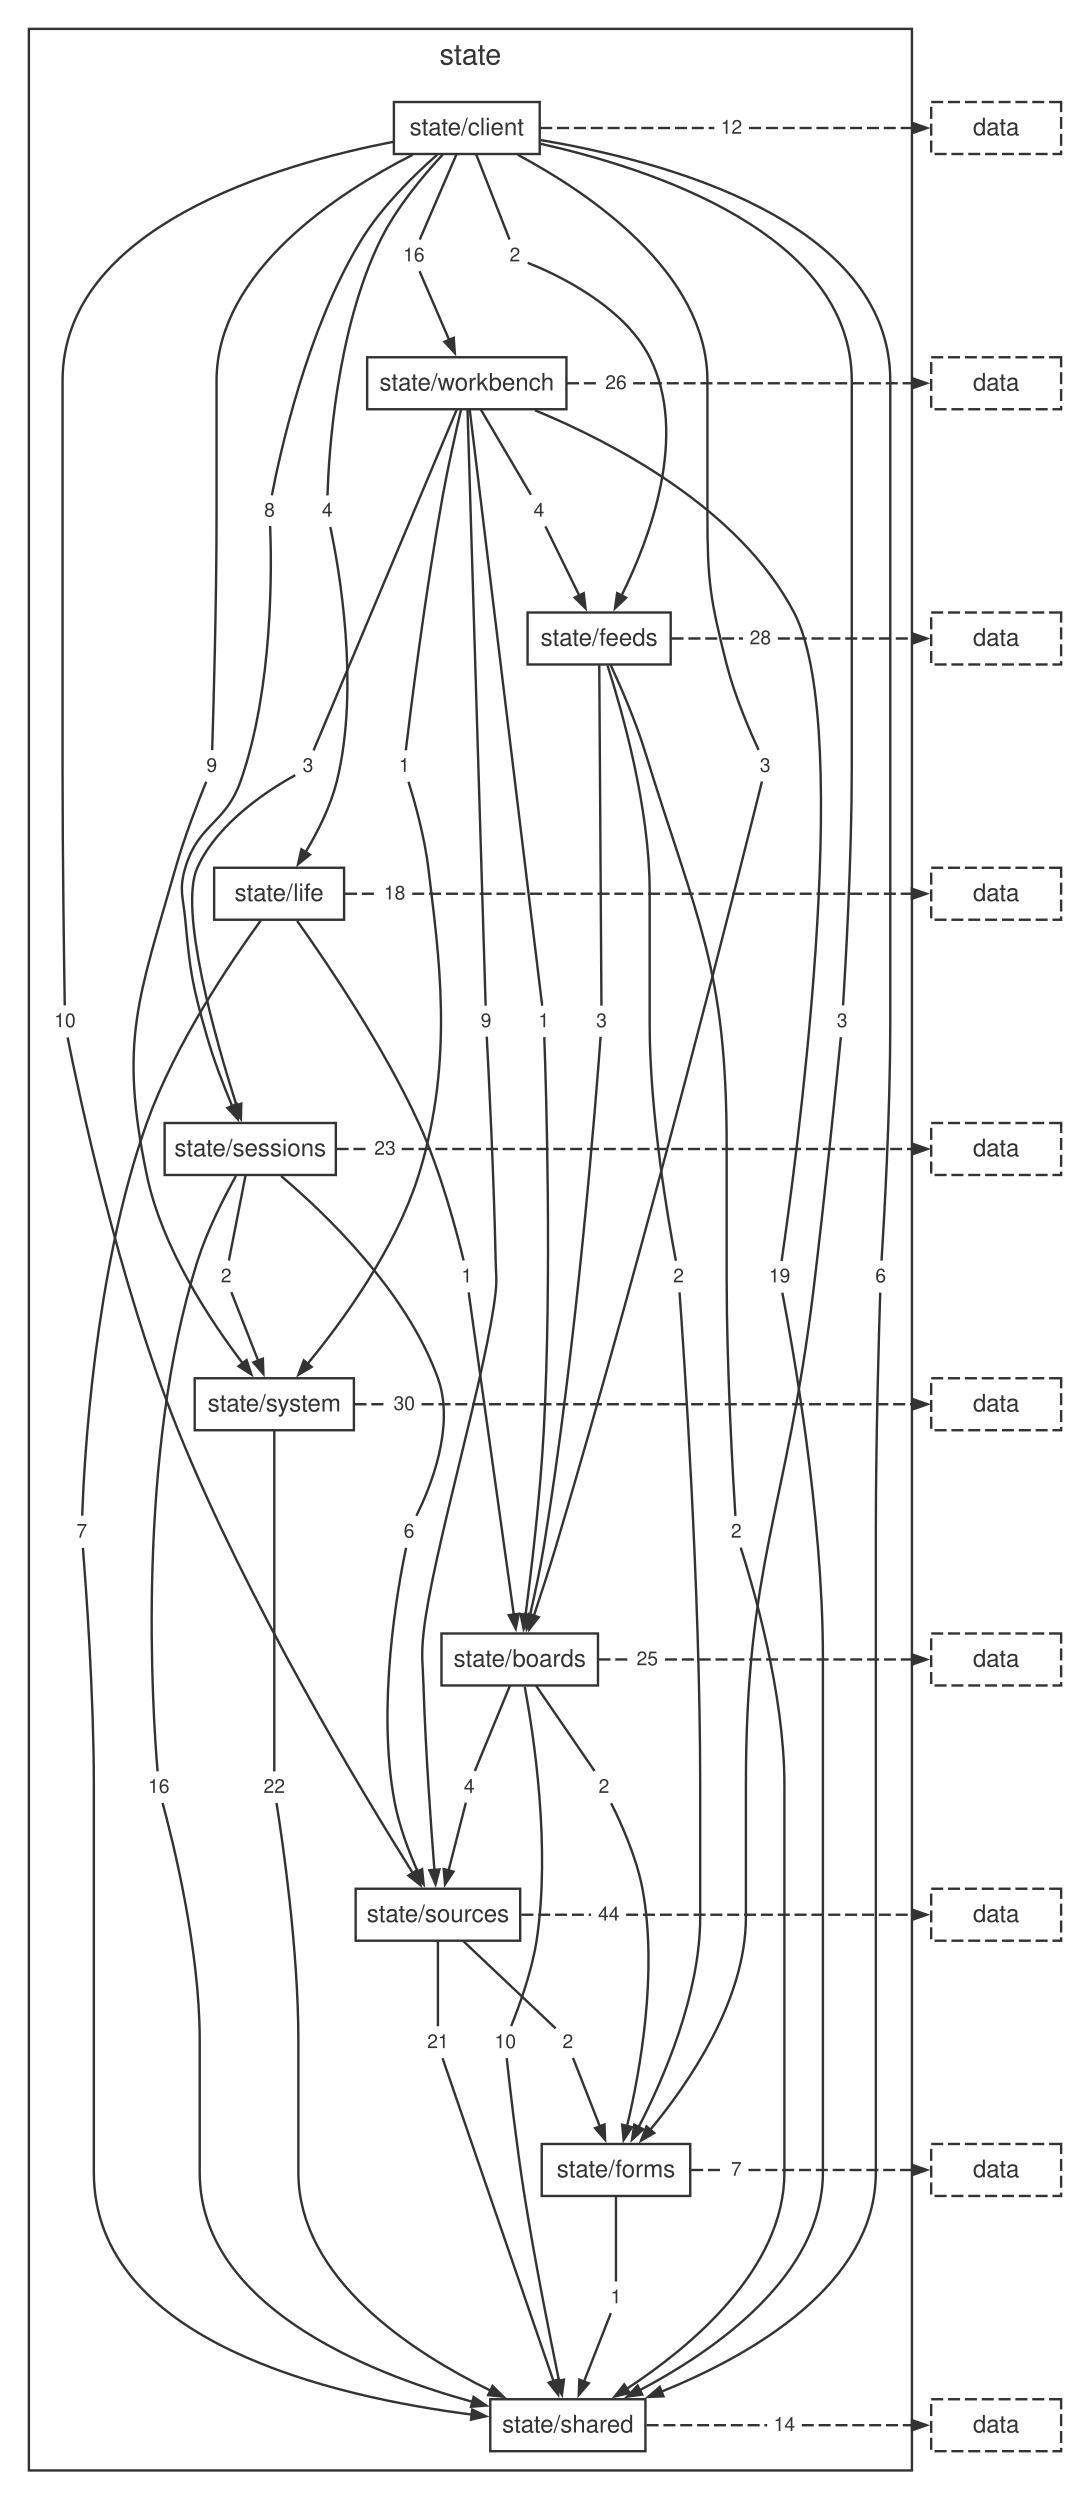
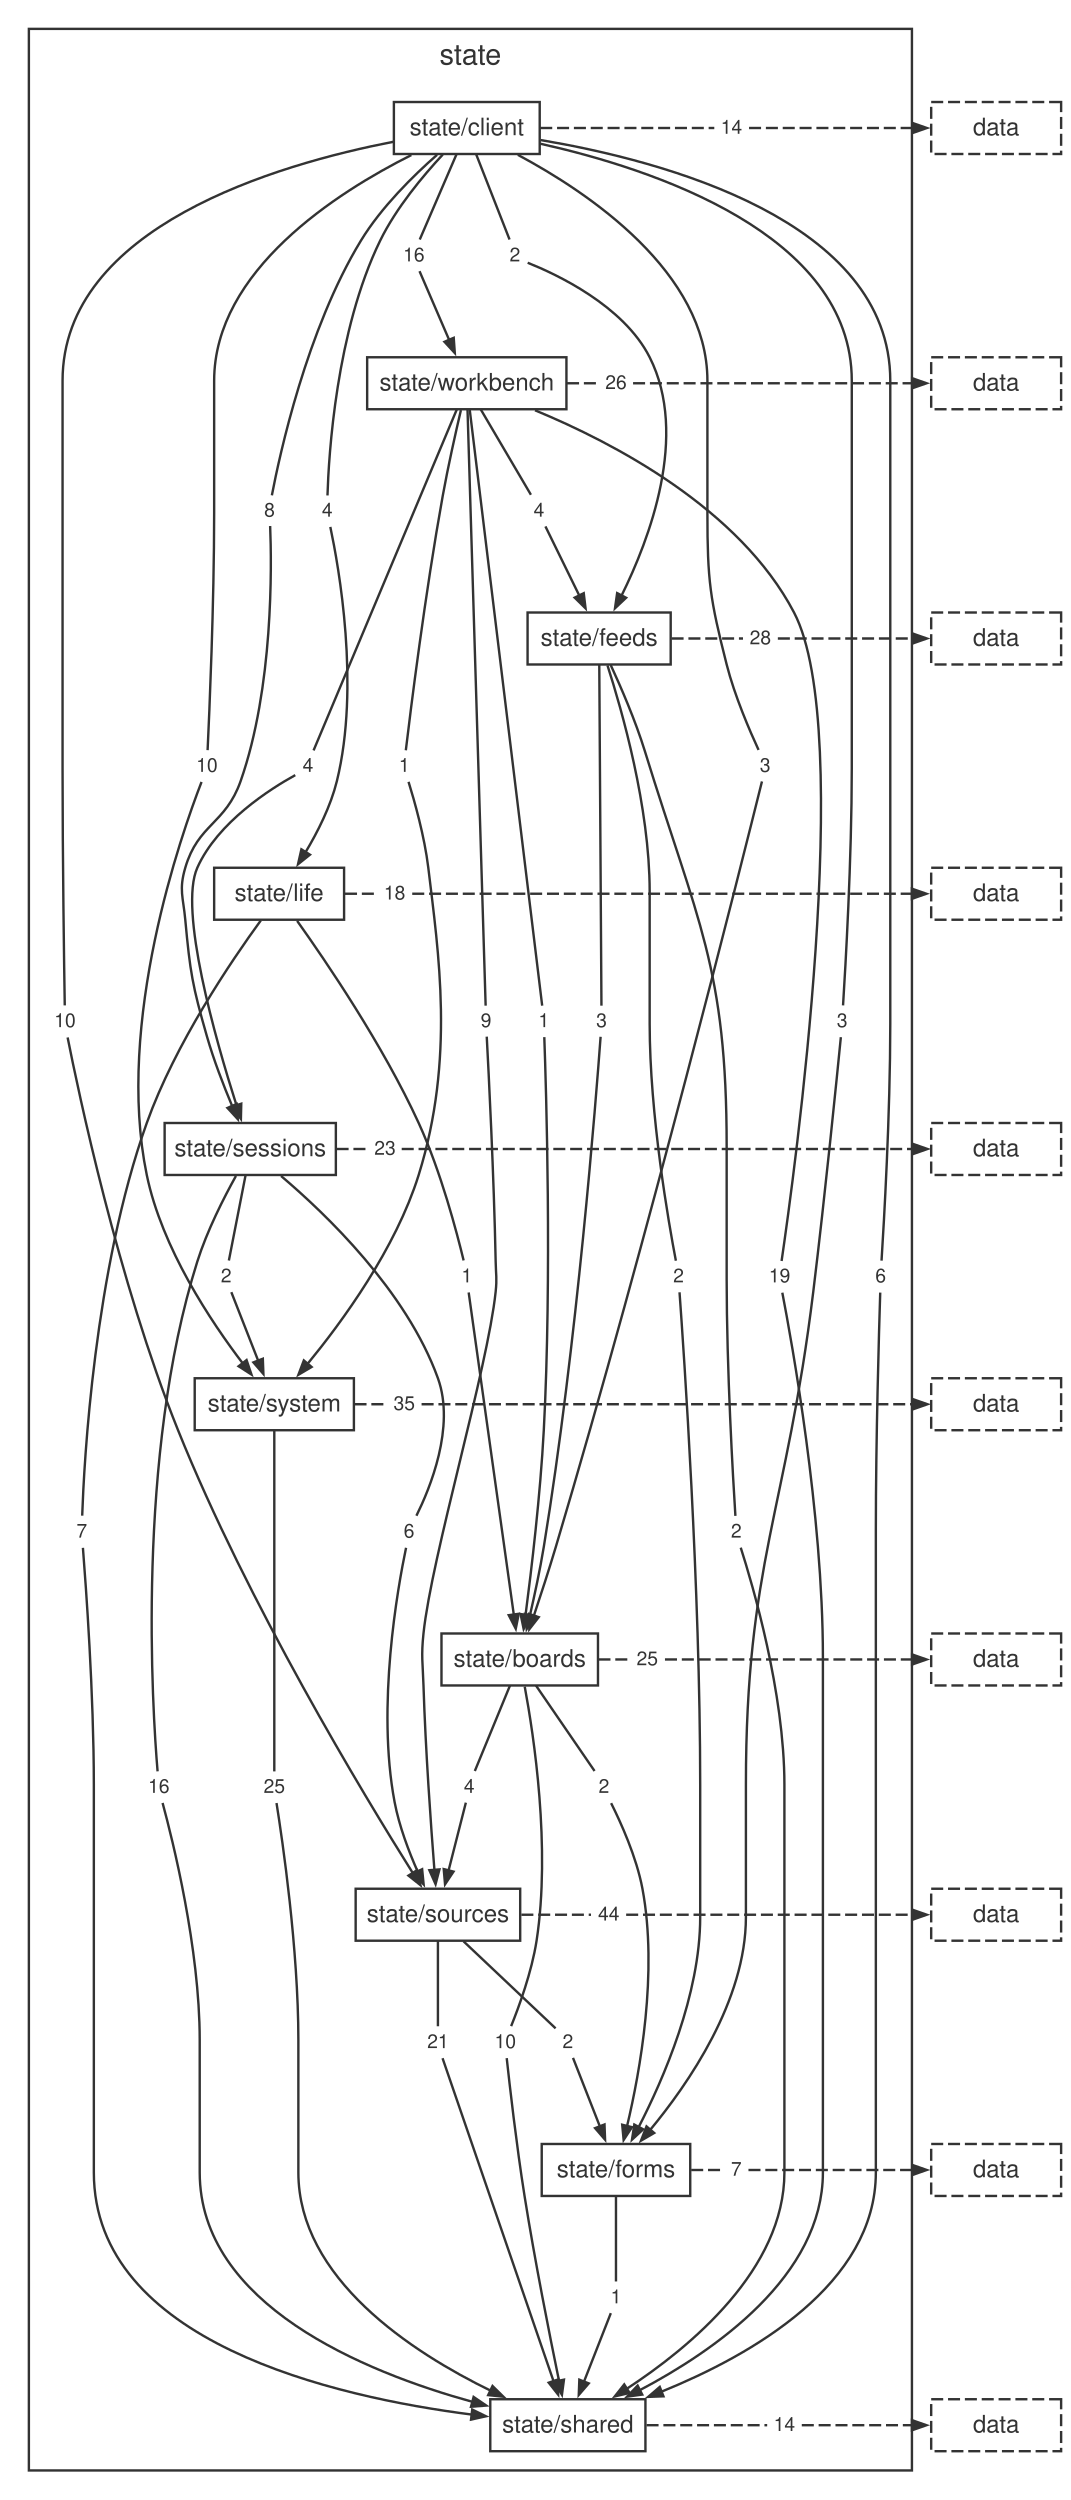
<svg xmlns="http://www.w3.org/2000/svg" width="445pt" height="1039pt" viewBox="0.00 0.00 445.00 1039.00">
  <style>svg { color: #333333; } @media (prefers-color-scheme: dark) { svg { color: #cccccc; background: #1e1e1e; } }</style>
  <g id="graph0" class="graph" transform="scale(1 1) rotate(0) translate(4 1034.72)">
    <g id="clust1" class="cluster">
      <polygon fill="none" stroke="currentColor" points="8,-8 8,-1022.72 375,-1022.72 375,-8 8,-8" />
      <text fill="currentColor" xml:space="preserve" text-anchor="middle" x="191.5" y="-1007.92" font-family="Helvetica,Arial,sans-serif" font-size="12.00">state</text>
    </g>
    <g id="node1" class="node">
      <polygon fill="none" stroke="currentColor" points="220.3,-992.32 159.7,-992.32 159.7,-970.72 220.3,-970.72 220.3,-992.32" />
      <text fill="currentColor" xml:space="preserve" text-anchor="middle" x="190" y="-978.52" font-family="Helvetica,Arial,sans-serif" font-size="10.00">state/client</text>
    </g>
    <g id="node2" class="node">
      <polygon fill="none" stroke="currentColor" points="231.41,-886.24 148.59,-886.24 148.59,-864.64 231.41,-864.64 231.41,-886.24" />
      <text fill="currentColor" xml:space="preserve" text-anchor="middle" x="190" y="-872.44" font-family="Helvetica,Arial,sans-serif" font-size="10.00">state/workbench</text>
    </g>
    <g id="node11" class="node">
      <polygon fill="none" stroke="none" points="318.88,-722.56 309.12,-722.56 309.12,-710.08 318.88,-710.08 318.88,-722.56" />
      <text fill="currentColor" xml:space="preserve" text-anchor="middle" x="314" y="-713.92" font-family="Helvetica,Arial,sans-serif" font-size="8.00">3</text>
    </g>
    <g id="edge10" class="edge">
      <path fill="none" stroke="currentColor" d="M211.21,-970.37C240.56,-954.68 290,-921.54 290,-876.44 290,-876.44 290,-876.44 290,-821.4 290,-793.25 291.08,-785.85 298,-758.56 301.32,-745.46 307.64,-730.88 311.26,-723.05" />
    </g>
    <g id="node12" class="node">
      <polygon fill="none" stroke="none" points="214.88,-934.72 205.12,-934.72 205.12,-922.24 214.88,-922.24 214.88,-934.72" />
      <text fill="currentColor" xml:space="preserve" text-anchor="middle" x="210" y="-926.08" font-family="Helvetica,Arial,sans-serif" font-size="8.00">2</text>
    </g>
    <g id="edge12" class="edge">
      <path fill="none" stroke="currentColor" d="M193.86,-970.68C197.99,-960.13 204.4,-943.76 207.77,-935.17" />
    </g>
    <g id="node13" class="node">
      <polygon fill="none" stroke="none" points="350.88,-616.48 341.12,-616.48 341.12,-604 350.88,-604 350.88,-616.48" />
      <text fill="currentColor" xml:space="preserve" text-anchor="middle" x="346" y="-607.84" font-family="Helvetica,Arial,sans-serif" font-size="8.00">3</text>
    </g>
    <g id="edge14" class="edge">
      <path fill="none" stroke="currentColor" d="M220.47,-975.01C266.89,-964.65 350,-937.58 350,-876.44 350,-876.44 350,-876.44 350,-715.32 350,-677.71 347.36,-632.51 346.37,-616.88" />
    </g>
    <g id="node14" class="node">
      <polygon fill="none" stroke="none" points="136.88,-828.64 127.12,-828.64 127.12,-816.16 136.88,-816.16 136.88,-828.64" />
      <text fill="currentColor" xml:space="preserve" text-anchor="middle" x="132" y="-820" font-family="Helvetica,Arial,sans-serif" font-size="8.00">4</text>
    </g>
    <g id="edge16" class="edge">
      <path fill="none" stroke="currentColor" d="M180.02,-970.48C171.87,-961.73 160.66,-948.35 154,-934.72 135.67,-897.19 132.61,-845.48 132.1,-828.81" />
    </g>
    <g id="node15" class="node">
      <polygon fill="none" stroke="none" points="112.88,-828.64 103.12,-828.64 103.12,-816.16 112.88,-816.16 112.88,-828.64" />
      <text fill="currentColor" xml:space="preserve" text-anchor="middle" x="108" y="-820" font-family="Helvetica,Arial,sans-serif" font-size="8.00">8</text>
    </g>
    <g id="edge18" class="edge">
      <path fill="none" stroke="currentColor" d="M177.65,-970.38C167.87,-961.79 154.49,-948.66 146,-934.72 123.48,-897.75 112.2,-845.67 108.99,-828.86" />
    </g>
    <g id="node16" class="node">
      <polygon fill="none" stroke="none" points="366.88,-510.4 357.12,-510.4 357.12,-497.92 366.88,-497.92 366.88,-510.4" />
      <text fill="currentColor" xml:space="preserve" text-anchor="middle" x="362" y="-501.76" font-family="Helvetica,Arial,sans-serif" font-size="8.00">6</text>
    </g>
    <g id="edge20" class="edge">
      <path fill="none" stroke="currentColor" d="M220.66,-976.52C271.08,-968.03 366,-943.18 366,-876.44 366,-876.44 366,-876.44 366,-609.24 366,-571.63 363.36,-526.43 362.37,-510.8" />
    </g>
    <g id="node17" class="node">
      <polygon fill="none" stroke="none" points="29.88,-616.48 16.12,-616.48 16.12,-604 29.88,-604 29.88,-616.48" />
      <text fill="currentColor" xml:space="preserve" text-anchor="middle" x="23" y="-607.84" font-family="Helvetica,Arial,sans-serif" font-size="8.00">10</text>
    </g>
    <g id="edge22" class="edge">
      <path fill="none" stroke="currentColor" d="M159.58,-975.82C111.16,-966.42 22,-940.43 22,-876.44 22,-876.44 22,-876.44 22,-715.32 22,-677.73 22.66,-632.52 22.91,-616.88" />
    </g>
    <g id="node18" class="node">
-       <polygon fill="none" stroke="none" points="88.88,-722.56 79.12,-722.56 79.12,-710.08 88.88,-710.08 88.88,-722.56" />
-       <text fill="currentColor" xml:space="preserve" text-anchor="middle" x="84" y="-713.92" font-family="Helvetica,Arial,sans-serif" font-size="8.00">9</text>
+       <polygon fill="none" stroke="none" points="88.88,-722.56 75.12,-722.56 75.12,-710.08 88.88,-710.08 88.88,-722.56" />
+       <text fill="currentColor" xml:space="preserve" text-anchor="middle" x="82" y="-713.92" font-family="Helvetica,Arial,sans-serif" font-size="8.00">10</text>
    </g>
    <g id="edge24" class="edge">
-       <path fill="none" stroke="currentColor" d="M167.43,-970.35C136.85,-954.83 86,-922.16 86,-876.44 86,-876.44 86,-876.44 86,-821.4 86,-783.81 84.68,-738.59 84.18,-722.96" />
+       <path fill="none" stroke="currentColor" d="M166.96,-970.28C136.05,-954.78 85,-922.26 85,-876.44 85,-876.44 85,-876.44 85,-821.4 85,-783.8 83.02,-738.59 82.28,-722.96" />
    </g>
    <g id="node19" class="node">
      <polygon fill="none" stroke="none" points="174.88,-934.72 161.12,-934.72 161.12,-922.24 174.88,-922.24 174.88,-934.72" />
      <text fill="currentColor" xml:space="preserve" text-anchor="middle" x="168" y="-926.08" font-family="Helvetica,Arial,sans-serif" font-size="8.00">16</text>
    </g>
    <g id="edge26" class="edge">
      <path fill="none" stroke="currentColor" d="M185.76,-970.68C181.21,-960.13 174.16,-943.76 170.45,-935.17" />
    </g>
    <g id="node20" class="node">
      <polygon fill="none" stroke="none" points="306.88,-987.76 293.12,-987.76 293.12,-975.28 306.88,-975.28 306.88,-987.76" />
-       <text fill="currentColor" xml:space="preserve" text-anchor="middle" x="300" y="-979.12" font-family="Helvetica,Arial,sans-serif" font-size="8.00">12</text>
+       <text fill="currentColor" xml:space="preserve" text-anchor="middle" x="300" y="-979.12" font-family="Helvetica,Arial,sans-serif" font-size="8.00">14</text>
    </g>
    <g id="edge28" class="edge">
      <path fill="none" stroke="currentColor" stroke-dasharray="5,2" d="M220.51,-981.52C244.62,-981.52 268.74,-981.52 292.86,-981.52" />
    </g>
    <g id="node3" class="node">
      <polygon fill="none" stroke="currentColor" points="274.74,-780.16 215.26,-780.16 215.26,-758.56 274.74,-758.56 274.74,-780.16" />
      <text fill="currentColor" xml:space="preserve" text-anchor="middle" x="245" y="-766.36" font-family="Helvetica,Arial,sans-serif" font-size="10.00">state/feeds</text>
    </g>
    <g id="node21" class="node">
      <polygon fill="none" stroke="none" points="226.88,-616.48 217.12,-616.48 217.12,-604 226.88,-604 226.88,-616.48" />
      <text fill="currentColor" xml:space="preserve" text-anchor="middle" x="222" y="-607.84" font-family="Helvetica,Arial,sans-serif" font-size="8.00">1</text>
    </g>
    <g id="edge30" class="edge">
      <path fill="none" stroke="currentColor" d="M191.22,-864.44C196.49,-821.06 217.31,-649.81 221.33,-616.77" />
    </g>
    <g id="node22" class="node">
      <polygon fill="none" stroke="none" points="224.88,-828.64 215.12,-828.64 215.12,-816.16 224.88,-816.16 224.88,-828.64" />
      <text fill="currentColor" xml:space="preserve" text-anchor="middle" x="220" y="-820" font-family="Helvetica,Arial,sans-serif" font-size="8.00">4</text>
    </g>
    <g id="edge32" class="edge">
      <path fill="none" stroke="currentColor" d="M195.78,-864.6C201.98,-854.05 211.61,-837.68 216.65,-829.09" />
    </g>
    <g id="node23" class="node">
      <polygon fill="none" stroke="none" points="128.88,-722.56 119.12,-722.56 119.12,-710.08 128.88,-710.08 128.88,-722.56" />
-       <text fill="currentColor" xml:space="preserve" text-anchor="middle" x="124" y="-713.92" font-family="Helvetica,Arial,sans-serif" font-size="8.00">3</text>
+       <text fill="currentColor" xml:space="preserve" text-anchor="middle" x="124" y="-713.92" font-family="Helvetica,Arial,sans-serif" font-size="8.00">4</text>
    </g>
    <g id="edge34" class="edge">
      <path fill="none" stroke="currentColor" d="M185.87,-864.61C173.34,-834.78 136.01,-745.92 126.32,-722.85" />
    </g>
    <g id="node24" class="node">
      <polygon fill="none" stroke="none" points="326.88,-510.4 313.12,-510.4 313.12,-497.92 326.88,-497.92 326.88,-510.4" />
      <text fill="currentColor" xml:space="preserve" text-anchor="middle" x="320" y="-501.76" font-family="Helvetica,Arial,sans-serif" font-size="8.00">19</text>
    </g>
    <g id="edge36" class="edge">
      <path fill="none" stroke="currentColor" d="M218.35,-864.2C251.12,-850.65 303.41,-823.3 326,-780.16 351.69,-731.08 325.89,-545.1 320.83,-510.66" />
    </g>
    <g id="node25" class="node">
      <polygon fill="none" stroke="none" points="202.88,-616.48 193.12,-616.48 193.12,-604 202.88,-604 202.88,-616.48" />
      <text fill="currentColor" xml:space="preserve" text-anchor="middle" x="198" y="-607.84" font-family="Helvetica,Arial,sans-serif" font-size="8.00">9</text>
    </g>
    <g id="edge38" class="edge">
      <path fill="none" stroke="currentColor" d="M190.3,-864.44C191.62,-821.06 196.83,-649.81 197.83,-616.77" />
    </g>
    <g id="node26" class="node">
      <polygon fill="none" stroke="none" points="168.88,-722.56 159.12,-722.56 159.12,-710.08 168.88,-710.08 168.88,-722.56" />
      <text fill="currentColor" xml:space="preserve" text-anchor="middle" x="164" y="-713.92" font-family="Helvetica,Arial,sans-serif" font-size="8.00">1</text>
    </g>
    <g id="edge40" class="edge">
      <path fill="none" stroke="currentColor" d="M187.56,-864.3C185.4,-855.04 182.23,-840.97 180,-828.64 172.71,-788.29 166.61,-739.23 164.66,-722.9" />
    </g>
    <g id="node27" class="node">
      <polygon fill="none" stroke="none" points="258.88,-881.68 245.12,-881.68 245.12,-869.2 258.88,-869.2 258.88,-881.68" />
      <text fill="currentColor" xml:space="preserve" text-anchor="middle" x="252" y="-873.04" font-family="Helvetica,Arial,sans-serif" font-size="8.00">26</text>
    </g>
    <g id="edge42" class="edge">
      <path fill="none" stroke="currentColor" stroke-dasharray="5,2" d="M231.66,-875.44C236,-875.44 240.34,-875.44 244.69,-875.44" />
    </g>
    <g id="node4" class="node">
      <polygon fill="none" stroke="currentColor" points="139,-674.08 85,-674.08 85,-652.48 139,-652.48 139,-674.08" />
      <text fill="currentColor" xml:space="preserve" text-anchor="middle" x="112" y="-660.28" font-family="Helvetica,Arial,sans-serif" font-size="10.00">state/life</text>
    </g>
    <g id="node28" class="node">
      <polygon fill="none" stroke="none" points="250.88,-616.48 241.12,-616.48 241.12,-604 250.88,-604 250.88,-616.48" />
      <text fill="currentColor" xml:space="preserve" text-anchor="middle" x="246" y="-607.84" font-family="Helvetica,Arial,sans-serif" font-size="8.00">3</text>
    </g>
    <g id="edge44" class="edge">
      <path fill="none" stroke="currentColor" d="M245.06,-758.53C245.25,-728.7 245.82,-639.84 245.96,-616.77" />
    </g>
    <g id="node29" class="node">
      <polygon fill="none" stroke="none" points="282.88,-510.4 273.12,-510.4 273.12,-497.92 282.88,-497.92 282.88,-510.4" />
      <text fill="currentColor" xml:space="preserve" text-anchor="middle" x="278" y="-501.76" font-family="Helvetica,Arial,sans-serif" font-size="8.00">2</text>
    </g>
    <g id="edge46" class="edge">
      <path fill="none" stroke="currentColor" d="M248.47,-758.16C254.43,-739.67 266,-699.3 266,-664.28 266,-664.28 266,-664.28 266,-609.24 266,-571.41 273.92,-526.34 276.89,-510.77" />
    </g>
    <g id="node30" class="node">
      <polygon fill="none" stroke="none" points="306.88,-404.32 297.12,-404.32 297.12,-391.84 306.88,-391.84 306.88,-404.32" />
      <text fill="currentColor" xml:space="preserve" text-anchor="middle" x="302" y="-395.68" font-family="Helvetica,Arial,sans-serif" font-size="8.00">2</text>
    </g>
    <g id="edge48" class="edge">
      <path fill="none" stroke="currentColor" d="M249.79,-758.38C254.02,-749.23 260.1,-735.23 264,-722.56 285.95,-651.27 298,-632.8 298,-558.2 298,-558.2 298,-558.2 298,-503.16 298,-465.55 300.64,-420.35 301.63,-404.72" />
    </g>
    <g id="node31" class="node">
      <polygon fill="none" stroke="none" points="318.88,-775.6 305.12,-775.6 305.12,-763.12 318.88,-763.12 318.88,-775.6" />
      <text fill="currentColor" xml:space="preserve" text-anchor="middle" x="312" y="-766.96" font-family="Helvetica,Arial,sans-serif" font-size="8.00">28</text>
    </g>
    <g id="edge50" class="edge">
      <path fill="none" stroke="currentColor" stroke-dasharray="5,2" d="M275.1,-769.36C285,-769.36 294.89,-769.36 304.79,-769.36" />
    </g>
    <g id="node5" class="node">
      <polygon fill="none" stroke="currentColor" points="135.58,-568 64.42,-568 64.42,-546.4 135.58,-546.4 135.58,-568" />
      <text fill="currentColor" xml:space="preserve" text-anchor="middle" x="100" y="-554.2" font-family="Helvetica,Arial,sans-serif" font-size="10.00">state/sessions</text>
    </g>
    <g id="node32" class="node">
      <polygon fill="none" stroke="none" points="194.88,-510.4 185.12,-510.4 185.12,-497.92 194.88,-497.92 194.88,-510.4" />
      <text fill="currentColor" xml:space="preserve" text-anchor="middle" x="190" y="-501.76" font-family="Helvetica,Arial,sans-serif" font-size="8.00">1</text>
    </g>
    <g id="edge52" class="edge">
      <path fill="none" stroke="currentColor" d="M119.49,-652C131.49,-635.16 155.19,-600.32 170,-568 179.26,-547.81 185.97,-522.13 188.68,-510.88" />
    </g>
    <g id="node33" class="node">
      <polygon fill="none" stroke="none" points="34.88,-404.32 25.12,-404.32 25.12,-391.84 34.88,-391.84 34.88,-404.32" />
      <text fill="currentColor" xml:space="preserve" text-anchor="middle" x="30" y="-395.68" font-family="Helvetica,Arial,sans-serif" font-size="8.00">7</text>
    </g>
    <g id="edge54" class="edge">
      <path fill="none" stroke="currentColor" d="M104.38,-652.16C92.27,-635.55 68.8,-601.01 57,-568 35.11,-506.76 30.91,-426.68 30.16,-404.81" />
    </g>
    <g id="node34" class="node">
      <polygon fill="none" stroke="none" points="166.88,-669.52 153.12,-669.52 153.12,-657.04 166.88,-657.04 166.88,-669.52" />
      <text fill="currentColor" xml:space="preserve" text-anchor="middle" x="160" y="-660.88" font-family="Helvetica,Arial,sans-serif" font-size="8.00">18</text>
    </g>
    <g id="edge56" class="edge">
      <path fill="none" stroke="currentColor" stroke-dasharray="5,2" d="M139.38,-663.28C143.89,-663.28 148.4,-663.28 152.91,-663.28" />
    </g>
    <g id="node6" class="node">
      <polygon fill="none" stroke="currentColor" points="143.08,-461.92 76.92,-461.92 76.92,-440.32 143.08,-440.32 143.08,-461.92" />
      <text fill="currentColor" xml:space="preserve" text-anchor="middle" x="110" y="-448.12" font-family="Helvetica,Arial,sans-serif" font-size="10.00">state/system</text>
    </g>
    <g id="node35" class="node">
      <polygon fill="none" stroke="none" points="68.88,-298.24 55.12,-298.24 55.12,-285.76 68.88,-285.76 68.88,-298.24" />
      <text fill="currentColor" xml:space="preserve" text-anchor="middle" x="62" y="-289.6" font-family="Helvetica,Arial,sans-serif" font-size="8.00">16</text>
    </g>
    <g id="edge58" class="edge">
      <path fill="none" stroke="currentColor" d="M94.06,-546C89.03,-536.94 82.03,-523.19 78,-510.4 52.49,-429.56 59.37,-323.74 61.49,-298.55" />
    </g>
    <g id="node36" class="node">
      <polygon fill="none" stroke="none" points="170.88,-404.32 161.12,-404.32 161.12,-391.84 170.88,-391.84 170.88,-404.32" />
      <text fill="currentColor" xml:space="preserve" text-anchor="middle" x="166" y="-395.68" font-family="Helvetica,Arial,sans-serif" font-size="8.00">6</text>
    </g>
    <g id="edge60" class="edge">
      <path fill="none" stroke="currentColor" d="M112.81,-545.98C131.38,-530.25 164.97,-498.1 178,-461.92 185.3,-441.65 174.64,-416.01 169.06,-404.78" />
    </g>
    <g id="node37" class="node">
      <polygon fill="none" stroke="none" points="94.88,-510.4 85.12,-510.4 85.12,-497.92 94.88,-497.92 94.88,-510.4" />
      <text fill="currentColor" xml:space="preserve" text-anchor="middle" x="90" y="-501.76" font-family="Helvetica,Arial,sans-serif" font-size="8.00">2</text>
    </g>
    <g id="edge62" class="edge">
      <path fill="none" stroke="currentColor" d="M98.07,-546.36C96.01,-535.81 92.8,-519.44 91.12,-510.85" />
    </g>
    <g id="node38" class="node">
      <polygon fill="none" stroke="none" points="162.88,-563.44 149.12,-563.44 149.12,-550.96 162.88,-550.96 162.88,-563.44" />
      <text fill="currentColor" xml:space="preserve" text-anchor="middle" x="156" y="-554.8" font-family="Helvetica,Arial,sans-serif" font-size="8.00">23</text>
    </g>
    <g id="edge64" class="edge">
      <path fill="none" stroke="currentColor" stroke-dasharray="5,2" d="M135.88,-557.2C140.17,-557.2 144.47,-557.2 148.77,-557.2" />
    </g>
    <g id="node7" class="node">
      <polygon fill="none" stroke="currentColor" points="244.52,-355.84 179.48,-355.84 179.48,-334.24 244.52,-334.24 244.52,-355.84" />
      <text fill="currentColor" xml:space="preserve" text-anchor="middle" x="212" y="-342.04" font-family="Helvetica,Arial,sans-serif" font-size="10.00">state/boards</text>
    </g>
    <g id="node39" class="node">
      <polygon fill="none" stroke="none" points="116.88,-298.24 103.12,-298.24 103.12,-285.76 116.88,-285.76 116.88,-298.24" />
-       <text fill="currentColor" xml:space="preserve" text-anchor="middle" x="110" y="-289.6" font-family="Helvetica,Arial,sans-serif" font-size="8.00">22</text>
+       <text fill="currentColor" xml:space="preserve" text-anchor="middle" x="110" y="-289.6" font-family="Helvetica,Arial,sans-serif" font-size="8.00">25</text>
    </g>
    <g id="edge66" class="edge">
      <path fill="none" stroke="currentColor" d="M110,-440.29C110,-410.46 110,-321.6 110,-298.53" />
    </g>
    <g id="node40" class="node">
      <polygon fill="none" stroke="none" points="170.88,-457.36 157.12,-457.36 157.12,-444.88 170.88,-444.88 170.88,-457.36" />
-       <text fill="currentColor" xml:space="preserve" text-anchor="middle" x="164" y="-448.72" font-family="Helvetica,Arial,sans-serif" font-size="8.00">30</text>
+       <text fill="currentColor" xml:space="preserve" text-anchor="middle" x="164" y="-448.72" font-family="Helvetica,Arial,sans-serif" font-size="8.00">35</text>
    </g>
    <g id="edge68" class="edge">
      <path fill="none" stroke="currentColor" stroke-dasharray="5,2" d="M143.33,-451.12C147.85,-451.12 152.37,-451.12 156.89,-451.12" />
    </g>
    <g id="node8" class="node">
      <polygon fill="none" stroke="currentColor" points="212.19,-249.76 143.81,-249.76 143.81,-228.16 212.19,-228.16 212.19,-249.76" />
      <text fill="currentColor" xml:space="preserve" text-anchor="middle" x="178" y="-235.96" font-family="Helvetica,Arial,sans-serif" font-size="10.00">state/sources</text>
    </g>
    <g id="node41" class="node">
      <polygon fill="none" stroke="none" points="251.88,-298.24 242.12,-298.24 242.12,-285.76 251.88,-285.76 251.88,-298.24" />
      <text fill="currentColor" xml:space="preserve" text-anchor="middle" x="247" y="-289.6" font-family="Helvetica,Arial,sans-serif" font-size="8.00">2</text>
    </g>
    <g id="edge70" class="edge">
      <path fill="none" stroke="currentColor" d="M218.75,-334.2C225.98,-323.65 237.21,-307.28 243.1,-298.69" />
    </g>
    <g id="node42" class="node">
      <polygon fill="none" stroke="none" points="212.88,-192.16 199.12,-192.16 199.12,-179.68 212.88,-179.68 212.88,-192.16" />
      <text fill="currentColor" xml:space="preserve" text-anchor="middle" x="206" y="-183.52" font-family="Helvetica,Arial,sans-serif" font-size="8.00">10</text>
    </g>
    <g id="edge72" class="edge">
      <path fill="none" stroke="currentColor" d="M214.08,-333.74C217.86,-313.43 224.95,-266.81 219,-228.16 216.99,-215.1 211.6,-200.51 208.43,-192.66" />
    </g>
    <g id="node43" class="node">
      <polygon fill="none" stroke="none" points="195.88,-298.24 186.12,-298.24 186.12,-285.76 195.88,-285.76 195.88,-298.24" />
      <text fill="currentColor" xml:space="preserve" text-anchor="middle" x="191" y="-289.6" font-family="Helvetica,Arial,sans-serif" font-size="8.00">4</text>
    </g>
    <g id="edge74" class="edge">
      <path fill="none" stroke="currentColor" d="M207.95,-334.2C203.61,-323.65 196.88,-307.28 193.34,-298.69" />
    </g>
    <g id="node44" class="node">
      <polygon fill="none" stroke="none" points="271.88,-351.28 258.12,-351.28 258.12,-338.8 271.88,-338.8 271.88,-351.28" />
      <text fill="currentColor" xml:space="preserve" text-anchor="middle" x="265" y="-342.64" font-family="Helvetica,Arial,sans-serif" font-size="8.00">25</text>
    </g>
    <g id="edge76" class="edge">
      <path fill="none" stroke="currentColor" stroke-dasharray="5,2" d="M244.71,-345.04C249.04,-345.04 253.38,-345.04 257.71,-345.04" />
    </g>
    <g id="node9" class="node">
      <polygon fill="none" stroke="currentColor" points="282.86,-143.68 221.14,-143.68 221.14,-122.08 282.86,-122.08 282.86,-143.68" />
      <text fill="currentColor" xml:space="preserve" text-anchor="middle" x="252" y="-129.88" font-family="Helvetica,Arial,sans-serif" font-size="10.00">state/forms</text>
    </g>
    <g id="node45" class="node">
      <polygon fill="none" stroke="none" points="236.88,-192.16 227.12,-192.16 227.12,-179.68 236.88,-179.68 236.88,-192.16" />
      <text fill="currentColor" xml:space="preserve" text-anchor="middle" x="232" y="-183.52" font-family="Helvetica,Arial,sans-serif" font-size="8.00">2</text>
    </g>
    <g id="edge78" class="edge">
      <path fill="none" stroke="currentColor" d="M188.67,-227.88C200.23,-216.95 218.18,-199.99 226.9,-191.74" />
    </g>
    <g id="node46" class="node">
      <polygon fill="none" stroke="none" points="184.88,-192.16 171.12,-192.16 171.12,-179.68 184.88,-179.68 184.88,-192.16" />
      <text fill="currentColor" xml:space="preserve" text-anchor="middle" x="178" y="-183.52" font-family="Helvetica,Arial,sans-serif" font-size="8.00">21</text>
    </g>
    <g id="edge80" class="edge">
      <path fill="none" stroke="currentColor" d="M178,-228.12C178,-217.57 178,-201.2 178,-192.61" />
    </g>
    <g id="node47" class="node">
      <polygon fill="none" stroke="none" points="255.88,-245.2 242.12,-245.2 242.12,-232.72 255.88,-232.72 255.88,-245.2" />
      <text fill="currentColor" xml:space="preserve" text-anchor="middle" x="249" y="-236.56" font-family="Helvetica,Arial,sans-serif" font-size="8.00">44</text>
    </g>
    <g id="edge82" class="edge">
      <path fill="none" stroke="currentColor" stroke-dasharray="5,2" d="M212.67,-238.96C222.32,-238.96 231.97,-238.96 241.62,-238.96" />
    </g>
    <g id="node10" class="node">
      <polygon fill="none" stroke="currentColor" points="264.24,-37.6 199.76,-37.6 199.76,-16 264.24,-16 264.24,-37.6" />
      <text fill="currentColor" xml:space="preserve" text-anchor="middle" x="232" y="-23.8" font-family="Helvetica,Arial,sans-serif" font-size="10.00">state/shared</text>
    </g>
    <g id="node48" class="node">
      <polygon fill="none" stroke="none" points="256.88,-86.08 247.12,-86.08 247.12,-73.6 256.88,-73.6 256.88,-86.08" />
      <text fill="currentColor" xml:space="preserve" text-anchor="middle" x="252" y="-77.44" font-family="Helvetica,Arial,sans-serif" font-size="8.00">1</text>
    </g>
    <g id="edge84" class="edge">
      <path fill="none" stroke="currentColor" d="M252,-122.04C252,-111.49 252,-95.12 252,-86.53" />
    </g>
    <g id="node49" class="node">
      <polygon fill="none" stroke="none" points="306.88,-139.12 297.12,-139.12 297.12,-126.64 306.88,-126.64 306.88,-139.12" />
      <text fill="currentColor" xml:space="preserve" text-anchor="middle" x="302" y="-130.48" font-family="Helvetica,Arial,sans-serif" font-size="8.00">7</text>
    </g>
    <g id="edge86" class="edge">
      <path fill="none" stroke="currentColor" stroke-dasharray="5,2" d="M283.25,-132.88C287.74,-132.88 292.23,-132.88 296.73,-132.88" />
    </g>
    <g id="node50" class="node">
      <polygon fill="none" stroke="none" points="328.88,-33.04 315.12,-33.04 315.12,-20.56 328.88,-20.56 328.88,-33.04" />
      <text fill="currentColor" xml:space="preserve" text-anchor="middle" x="322" y="-24.4" font-family="Helvetica,Arial,sans-serif" font-size="8.00">14</text>
    </g>
    <g id="edge88" class="edge">
      <path fill="none" stroke="currentColor" stroke-dasharray="5,2" d="M264.7,-26.8C281.41,-26.8 298.12,-26.8 314.84,-26.8" />
    </g>
    <g id="edge11" class="edge">
      <path fill="none" stroke="currentColor" d="M312.67,-709.95C304.98,-678.99 265.2,-520.03 227,-391.84 224.15,-382.29 220.71,-371.71 217.84,-363.13" />
      <polygon fill="currentColor" stroke="currentColor" points="219.89,-362.63 215.98,-357.61 215.91,-363.97 219.89,-362.63" />
    </g>
    <g id="edge13" class="edge">
      <path fill="none" stroke="currentColor" d="M215.3,-925.52C227.05,-920.84 255.11,-907.79 266,-886.24 282.38,-853.83 265.92,-810.61 254.31,-787.18" />
      <polygon fill="currentColor" stroke="currentColor" points="256.21,-786.29 251.59,-781.92 252.48,-788.22 256.21,-786.29" />
    </g>
    <g id="edge15" class="edge">
      <path fill="none" stroke="currentColor" d="M345.46,-603.67C343.85,-587.39 338.95,-538.44 334,-497.92 322.85,-406.68 306,-384.92 306,-293 306,-293 306,-293 306,-237.96 306,-203.28 282.08,-168.66 266.08,-149.38" />
      <polygon fill="currentColor" stroke="currentColor" points="267.88,-148.26 262.39,-145.06 264.69,-150.99 267.88,-148.26" />
    </g>
    <g id="edge17" class="edge">
      <path fill="none" stroke="currentColor" d="M133.28,-815.73C136.8,-799.16 145.71,-749.51 136,-710.08 133.43,-699.63 128,-688.91 122.95,-680.48" />
      <polygon fill="currentColor" stroke="currentColor" points="124.82,-679.51 119.85,-675.54 121.26,-681.74 124.82,-679.51" />
    </g>
    <g id="edge19" class="edge">
      <path fill="none" stroke="currentColor" d="M108.27,-816.11C108.93,-799.79 109.66,-748.96 96,-710.08 89.7,-692.17 78.32,-692.3 73,-674.08 70.31,-664.87 72.12,-662.04 73,-652.48 75.01,-630.66 75.96,-625.07 82,-604 84.8,-594.22 88.89,-583.62 92.47,-575.09" />
      <polygon fill="currentColor" stroke="currentColor" points="94.39,-575.93 94.83,-569.59 90.53,-574.27 94.39,-575.93" />
    </g>
    <g id="edge21" class="edge">
      <path fill="none" stroke="currentColor" d="M361.82,-497.52C361.32,-481.89 360,-436.67 360,-399.08 360,-399.08 360,-399.08 360,-131.88 360,-85.37 308.49,-55.98 270.83,-40.71" />
      <polygon fill="currentColor" stroke="currentColor" points="271.73,-38.81 265.38,-38.58 270.2,-42.72 271.73,-38.81" />
    </g>
    <g id="edge23" class="edge">
      <path fill="none" stroke="currentColor" d="M24.1,-603.55C28.4,-581.82 45.09,-502.16 70,-440.32 98.93,-368.5 146.84,-289.25 167.73,-256.01" />
      <polygon fill="currentColor" stroke="currentColor" points="169.3,-257.47 170.73,-251.27 165.75,-255.22 169.3,-257.47" />
    </g>
    <g id="edge25" class="edge">
-       <path fill="none" stroke="currentColor" d="M81.7,-709.8C78.51,-701.97 72.71,-687.12 69,-674.08 53.41,-619.26 45.43,-602.21 57,-546.4 63.3,-516.01 83.56,-485.55 97.13,-467.79" />
+       <path fill="none" stroke="currentColor" d="M79.76,-709.74C71.49,-688.4 43.82,-609.97 57,-546.4 63.3,-516.01 83.56,-485.55 97.13,-467.79" />
      <polygon fill="currentColor" stroke="currentColor" points="98.47,-469.48 100.51,-463.46 95.16,-466.9 98.47,-469.48" />
    </g>
    <g id="edge27" class="edge">
      <path fill="none" stroke="currentColor" d="M170.35,-922.02C173.28,-915.23 178.41,-903.33 182.69,-893.39" />
      <polygon fill="currentColor" stroke="currentColor" points="184.57,-894.33 185.02,-887.99 180.72,-892.67 184.57,-894.33" />
    </g>
    <g id="node51" class="node">
      <polygon fill="none" stroke="currentColor" stroke-dasharray="5,2" points="437,-992.32 383,-992.32 383,-970.72 437,-970.72 437,-992.32" />
      <text fill="currentColor" xml:space="preserve" text-anchor="middle" x="410" y="-978.52" font-family="Helvetica,Arial,sans-serif" font-size="10.00">data</text>
    </g>
    <g id="edge29" class="edge">
      <path fill="none" stroke="currentColor" stroke-dasharray="5,2" d="M307.3,-981.52C329.99,-981.52 352.67,-981.52 375.36,-981.52" />
      <polygon fill="currentColor" stroke="currentColor" points="375.21,-983.62 381.21,-981.52 375.21,-979.42 375.21,-983.62" />
    </g>
    <g id="edge31" class="edge">
      <path fill="none" stroke="currentColor" d="M222.21,-603.69C222.98,-582.48 225.39,-504.46 222,-440.32 220.58,-413.43 216.89,-382.39 214.41,-363.5" />
      <polygon fill="currentColor" stroke="currentColor" points="216.51,-363.37 213.63,-357.7 212.35,-363.92 216.51,-363.37" />
    </g>
    <g id="edge33" class="edge">
      <path fill="none" stroke="currentColor" d="M222.68,-815.94C226.03,-809.08 231.94,-797.02 236.84,-787.02" />
      <polygon fill="currentColor" stroke="currentColor" points="238.6,-788.19 239.36,-781.88 234.83,-786.34 238.6,-788.19" />
    </g>
    <g id="edge35" class="edge">
      <path fill="none" stroke="currentColor" d="M118.71,-712.58C108.53,-706.97 86.48,-693.08 78,-674.08 70.22,-656.65 85.44,-603.13 94.29,-575.34" />
      <polygon fill="currentColor" stroke="currentColor" points="96.27,-576.04 96.12,-569.68 92.28,-574.74 96.27,-576.04" />
    </g>
    <g id="edge37" class="edge">
      <path fill="none" stroke="currentColor" d="M321.13,-497.48C325.07,-477.09 338,-405.62 338,-346.04 338,-346.04 338,-346.04 338,-131.88 338,-88.9 293.08,-57.77 261.73,-41.28" />
      <polygon fill="currentColor" stroke="currentColor" points="262.91,-39.53 256.61,-38.67 261,-43.27 262.91,-39.53" />
    </g>
    <g id="edge39" class="edge">
      <path fill="none" stroke="currentColor" d="M198.29,-603.89C199.09,-589.04 201.28,-546.11 202,-510.4 202.11,-504.85 202.58,-503.44 202,-497.92 198.65,-465.83 175.35,-387.93 172,-355.84 171,-346.29 171.69,-343.84 172,-334.24 172.85,-307.42 175.07,-276.37 176.55,-257.45" />
      <polygon fill="currentColor" stroke="currentColor" points="178.63,-257.79 177.02,-251.64 174.45,-257.46 178.63,-257.79" />
    </g>
    <g id="edge41" class="edge">
      <path fill="none" stroke="currentColor" d="M165.79,-709.79C168.22,-701.95 172.44,-687.1 174,-674.08 178.23,-638.68 185.1,-594.82 170,-546.4 160.45,-515.78 138.22,-485.39 123.66,-467.7" />
      <polygon fill="currentColor" stroke="currentColor" points="125.49,-466.61 120.02,-463.37 122.27,-469.32 125.49,-466.61" />
    </g>
    <g id="node52" class="node">
      <polygon fill="none" stroke="currentColor" stroke-dasharray="5,2" points="437,-886.24 383,-886.24 383,-864.64 437,-864.64 437,-886.24" />
      <text fill="currentColor" xml:space="preserve" text-anchor="middle" x="410" y="-872.44" font-family="Helvetica,Arial,sans-serif" font-size="10.00">data</text>
    </g>
    <g id="edge43" class="edge">
      <path fill="none" stroke="currentColor" stroke-dasharray="5,2" d="M259.1,-875.44C297.85,-875.44 336.6,-875.44 375.35,-875.44" />
      <polygon fill="currentColor" stroke="currentColor" points="375.08,-877.54 381.08,-875.44 375.08,-873.34 375.08,-877.54" />
    </g>
    <g id="edge45" class="edge">
      <path fill="none" stroke="currentColor" d="M245.61,-603.83C243.81,-579.27 235.76,-475.78 222,-391.84 220.45,-382.37 218.2,-371.91 216.24,-363.38" />
      <polygon fill="currentColor" stroke="currentColor" points="218.3,-363 214.88,-357.64 214.22,-363.96 218.3,-363" />
    </g>
    <g id="edge47" class="edge">
      <path fill="none" stroke="currentColor" d="M278.41,-497.64C280.17,-473.47 287,-374.44 287,-293 287,-293 287,-293 287,-237.96 287,-205.73 271.73,-170.68 261.37,-150.58" />
      <polygon fill="currentColor" stroke="currentColor" points="263.32,-149.78 258.65,-145.47 259.61,-151.75 263.32,-149.78" />
    </g>
    <g id="edge49" class="edge">
      <path fill="none" stroke="currentColor" d="M303.85,-391.51C308.8,-376.06 322,-331.27 322,-293 322,-293 322,-293 322,-131.88 322,-91.63 283.01,-59.28 256.36,-41.86" />
      <polygon fill="currentColor" stroke="currentColor" points="257.68,-40.21 251.49,-38.77 255.43,-43.76 257.68,-40.21" />
    </g>
    <g id="node53" class="node">
      <polygon fill="none" stroke="currentColor" stroke-dasharray="5,2" points="437,-780.16 383,-780.16 383,-758.56 437,-758.56 437,-780.16" />
      <text fill="currentColor" xml:space="preserve" text-anchor="middle" x="410" y="-766.36" font-family="Helvetica,Arial,sans-serif" font-size="10.00">data</text>
    </g>
    <g id="edge51" class="edge">
      <path fill="none" stroke="currentColor" stroke-dasharray="5,2" d="M319.27,-769.36C337.94,-769.36 356.61,-769.36 375.28,-769.36" />
      <polygon fill="currentColor" stroke="currentColor" points="375.2,-771.46 381.2,-769.36 375.2,-767.26 375.2,-771.46" />
    </g>
    <g id="edge53" class="edge">
      <path fill="none" stroke="currentColor" d="M190.78,-497.57C193.79,-476.12 204.64,-398.57 209.56,-363.49" />
      <polygon fill="currentColor" stroke="currentColor" points="211.6,-364.03 210.35,-357.8 207.44,-363.45 211.6,-364.03" />
    </g>
    <g id="edge55" class="edge">
      <path fill="none" stroke="currentColor" d="M30.46,-391.44C31.7,-375.82 35,-330.63 35,-293 35,-293 35,-293 35,-131.88 35,-61.4 134.8,-38.52 192.33,-31.19" />
      <polygon fill="currentColor" stroke="currentColor" points="192.26,-33.31 197.97,-30.51 191.76,-29.14 192.26,-33.31" />
    </g>
    <g id="node54" class="node">
      <polygon fill="none" stroke="currentColor" stroke-dasharray="5,2" points="437,-674.08 383,-674.08 383,-652.48 437,-652.48 437,-674.08" />
      <text fill="currentColor" xml:space="preserve" text-anchor="middle" x="410" y="-660.28" font-family="Helvetica,Arial,sans-serif" font-size="10.00">data</text>
    </g>
    <g id="edge57" class="edge">
      <path fill="none" stroke="currentColor" stroke-dasharray="5,2" d="M167.32,-663.28C236.67,-663.28 306.02,-663.28 375.36,-663.28" />
      <polygon fill="currentColor" stroke="currentColor" points="375,-665.38 381,-663.28 375,-661.18 375,-665.38" />
    </g>
    <g id="edge59" class="edge">
      <path fill="none" stroke="currentColor" d="M63.57,-285.41C67.78,-269.91 79,-225 79,-186.92 79,-186.92 79,-186.92 79,-131.88 79,-76.99 147.15,-49.01 192.49,-36.47" />
      <polygon fill="currentColor" stroke="currentColor" points="192.83,-38.55 198.09,-34.97 191.75,-34.49 192.83,-38.55" />
    </g>
    <g id="edge61" class="edge">
      <path fill="none" stroke="currentColor" d="M164.76,-391.46C161.32,-375.02 152.43,-325.69 160,-285.76 161.89,-275.79 165.9,-265.22 169.65,-256.74" />
      <polygon fill="currentColor" stroke="currentColor" points="171.44,-257.88 172.06,-251.55 167.63,-256.11 171.44,-257.88" />
    </g>
    <g id="edge63" class="edge">
      <path fill="none" stroke="currentColor" d="M92.14,-497.7C94.8,-490.91 99.46,-479.01 103.36,-469.07" />
      <polygon fill="currentColor" stroke="currentColor" points="105.23,-470.04 105.47,-463.69 101.32,-468.51 105.23,-470.04" />
    </g>
    <g id="node55" class="node">
      <polygon fill="none" stroke="currentColor" stroke-dasharray="5,2" points="437,-568 383,-568 383,-546.4 437,-546.4 437,-568" />
      <text fill="currentColor" xml:space="preserve" text-anchor="middle" x="410" y="-554.2" font-family="Helvetica,Arial,sans-serif" font-size="10.00">data</text>
    </g>
    <g id="edge65" class="edge">
      <path fill="none" stroke="currentColor" stroke-dasharray="5,2" d="M162.95,-557.2C233.85,-557.2 304.76,-557.2 375.67,-557.2" />
      <polygon fill="currentColor" stroke="currentColor" points="375.46,-559.3 381.46,-557.2 375.46,-555.1 375.46,-559.3" />
    </g>
    <g id="edge67" class="edge">
      <path fill="none" stroke="currentColor" d="M110.92,-285.38C113.4,-269.79 120,-224.68 120,-186.92 120,-186.92 120,-186.92 120,-131.88 120,-87.83 167.06,-57.16 200.17,-41.03" />
      <polygon fill="currentColor" stroke="currentColor" points="200.69,-43.1 205.22,-38.64 198.89,-39.31 200.69,-43.1" />
    </g>
    <g id="node56" class="node">
      <polygon fill="none" stroke="currentColor" stroke-dasharray="5,2" points="437,-461.92 383,-461.92 383,-440.32 437,-440.32 437,-461.92" />
      <text fill="currentColor" xml:space="preserve" text-anchor="middle" x="410" y="-448.12" font-family="Helvetica,Arial,sans-serif" font-size="10.00">data</text>
    </g>
    <g id="edge69" class="edge">
      <path fill="none" stroke="currentColor" stroke-dasharray="5,2" d="M171.21,-451.12C239.31,-451.12 307.41,-451.12 375.51,-451.12" />
      <polygon fill="currentColor" stroke="currentColor" points="375.44,-453.22 381.44,-451.12 375.44,-449.02 375.44,-453.22" />
    </g>
    <g id="edge71" class="edge">
      <path fill="none" stroke="currentColor" d="M249.98,-285.33C253.88,-277.56 260.51,-263.05 263,-249.76 269.49,-215.11 262.03,-173.88 256.61,-151.12" />
      <polygon fill="currentColor" stroke="currentColor" points="258.66,-150.67 255.18,-145.35 254.59,-151.68 258.66,-150.67" />
    </g>
    <g id="edge73" class="edge">
      <path fill="none" stroke="currentColor" d="M206.59,-179.36C207.78,-168.37 210.65,-143.15 214,-122.08 218.28,-95.15 224.44,-64.13 228.33,-45.25" />
      <polygon fill="currentColor" stroke="currentColor" points="230.38,-45.73 229.54,-39.43 226.26,-44.88 230.38,-45.73" />
    </g>
    <g id="edge75" class="edge">
      <path fill="none" stroke="currentColor" d="M189.61,-285.54C187.9,-278.82 184.91,-267.08 182.39,-257.2" />
      <polygon fill="currentColor" stroke="currentColor" points="184.48,-256.88 180.96,-251.59 180.41,-257.92 184.48,-256.88" />
    </g>
    <g id="node57" class="node">
      <polygon fill="none" stroke="currentColor" stroke-dasharray="5,2" points="437,-355.84 383,-355.84 383,-334.24 437,-334.24 437,-355.84" />
      <text fill="currentColor" xml:space="preserve" text-anchor="middle" x="410" y="-342.04" font-family="Helvetica,Arial,sans-serif" font-size="10.00">data</text>
    </g>
    <g id="edge77" class="edge">
      <path fill="none" stroke="currentColor" stroke-dasharray="5,2" d="M272.36,-345.04C306.66,-345.04 340.96,-345.04 375.26,-345.04" />
      <polygon fill="currentColor" stroke="currentColor" points="375.07,-347.14 381.07,-345.04 375.07,-342.94 375.07,-347.14" />
    </g>
    <g id="edge79" class="edge">
      <path fill="none" stroke="currentColor" d="M234.14,-179.46C236.8,-172.67 241.46,-160.77 245.36,-150.83" />
      <polygon fill="currentColor" stroke="currentColor" points="247.23,-151.8 247.47,-145.45 243.32,-150.27 247.23,-151.8" />
    </g>
    <g id="edge81" class="edge">
      <path fill="none" stroke="currentColor" d="M179.92,-179.33C187.32,-157.79 214.17,-79.68 226.15,-44.81" />
      <polygon fill="currentColor" stroke="currentColor" points="228.02,-45.85 227.98,-39.49 224.05,-44.48 228.02,-45.85" />
    </g>
    <g id="node58" class="node">
      <polygon fill="none" stroke="currentColor" stroke-dasharray="5,2" points="437,-249.76 383,-249.76 383,-228.16 437,-228.16 437,-249.76" />
      <text fill="currentColor" xml:space="preserve" text-anchor="middle" x="410" y="-235.96" font-family="Helvetica,Arial,sans-serif" font-size="10.00">data</text>
    </g>
    <g id="edge83" class="edge">
      <path fill="none" stroke="currentColor" stroke-dasharray="5,2" d="M256.23,-238.96C295.91,-238.96 335.59,-238.96 375.26,-238.96" />
      <polygon fill="currentColor" stroke="currentColor" points="375.16,-241.06 381.16,-238.96 375.16,-236.86 375.16,-241.06" />
    </g>
    <g id="edge85" class="edge">
      <path fill="none" stroke="currentColor" d="M249.86,-73.38C247.2,-66.59 242.54,-54.69 238.64,-44.75" />
      <polygon fill="currentColor" stroke="currentColor" points="240.68,-44.19 236.53,-39.37 236.77,-45.72 240.68,-44.19" />
    </g>
    <g id="node59" class="node">
      <polygon fill="none" stroke="currentColor" stroke-dasharray="5,2" points="437,-143.68 383,-143.68 383,-122.08 437,-122.08 437,-143.68" />
      <text fill="currentColor" xml:space="preserve" text-anchor="middle" x="410" y="-129.88" font-family="Helvetica,Arial,sans-serif" font-size="10.00">data</text>
    </g>
    <g id="edge87" class="edge">
      <path fill="none" stroke="currentColor" stroke-dasharray="5,2" d="M307.06,-132.88C329.8,-132.88 352.54,-132.88 375.27,-132.88" />
      <polygon fill="currentColor" stroke="currentColor" points="375.14,-134.98 381.14,-132.88 375.14,-130.78 375.14,-134.98" />
    </g>
    <g id="node60" class="node">
      <polygon fill="none" stroke="currentColor" stroke-dasharray="5,2" points="437,-37.6 383,-37.6 383,-16 437,-16 437,-37.6" />
      <text fill="currentColor" xml:space="preserve" text-anchor="middle" x="410" y="-23.8" font-family="Helvetica,Arial,sans-serif" font-size="10.00">data</text>
    </g>
    <g id="edge89" class="edge">
      <path fill="none" stroke="currentColor" stroke-dasharray="5,2" d="M329.22,-26.8C344.5,-26.8 359.77,-26.8 375.05,-26.8" />
      <polygon fill="currentColor" stroke="currentColor" points="375.03,-28.9 381.03,-26.8 375.03,-24.7 375.03,-28.9" />
    </g>
  </g>
</svg>
